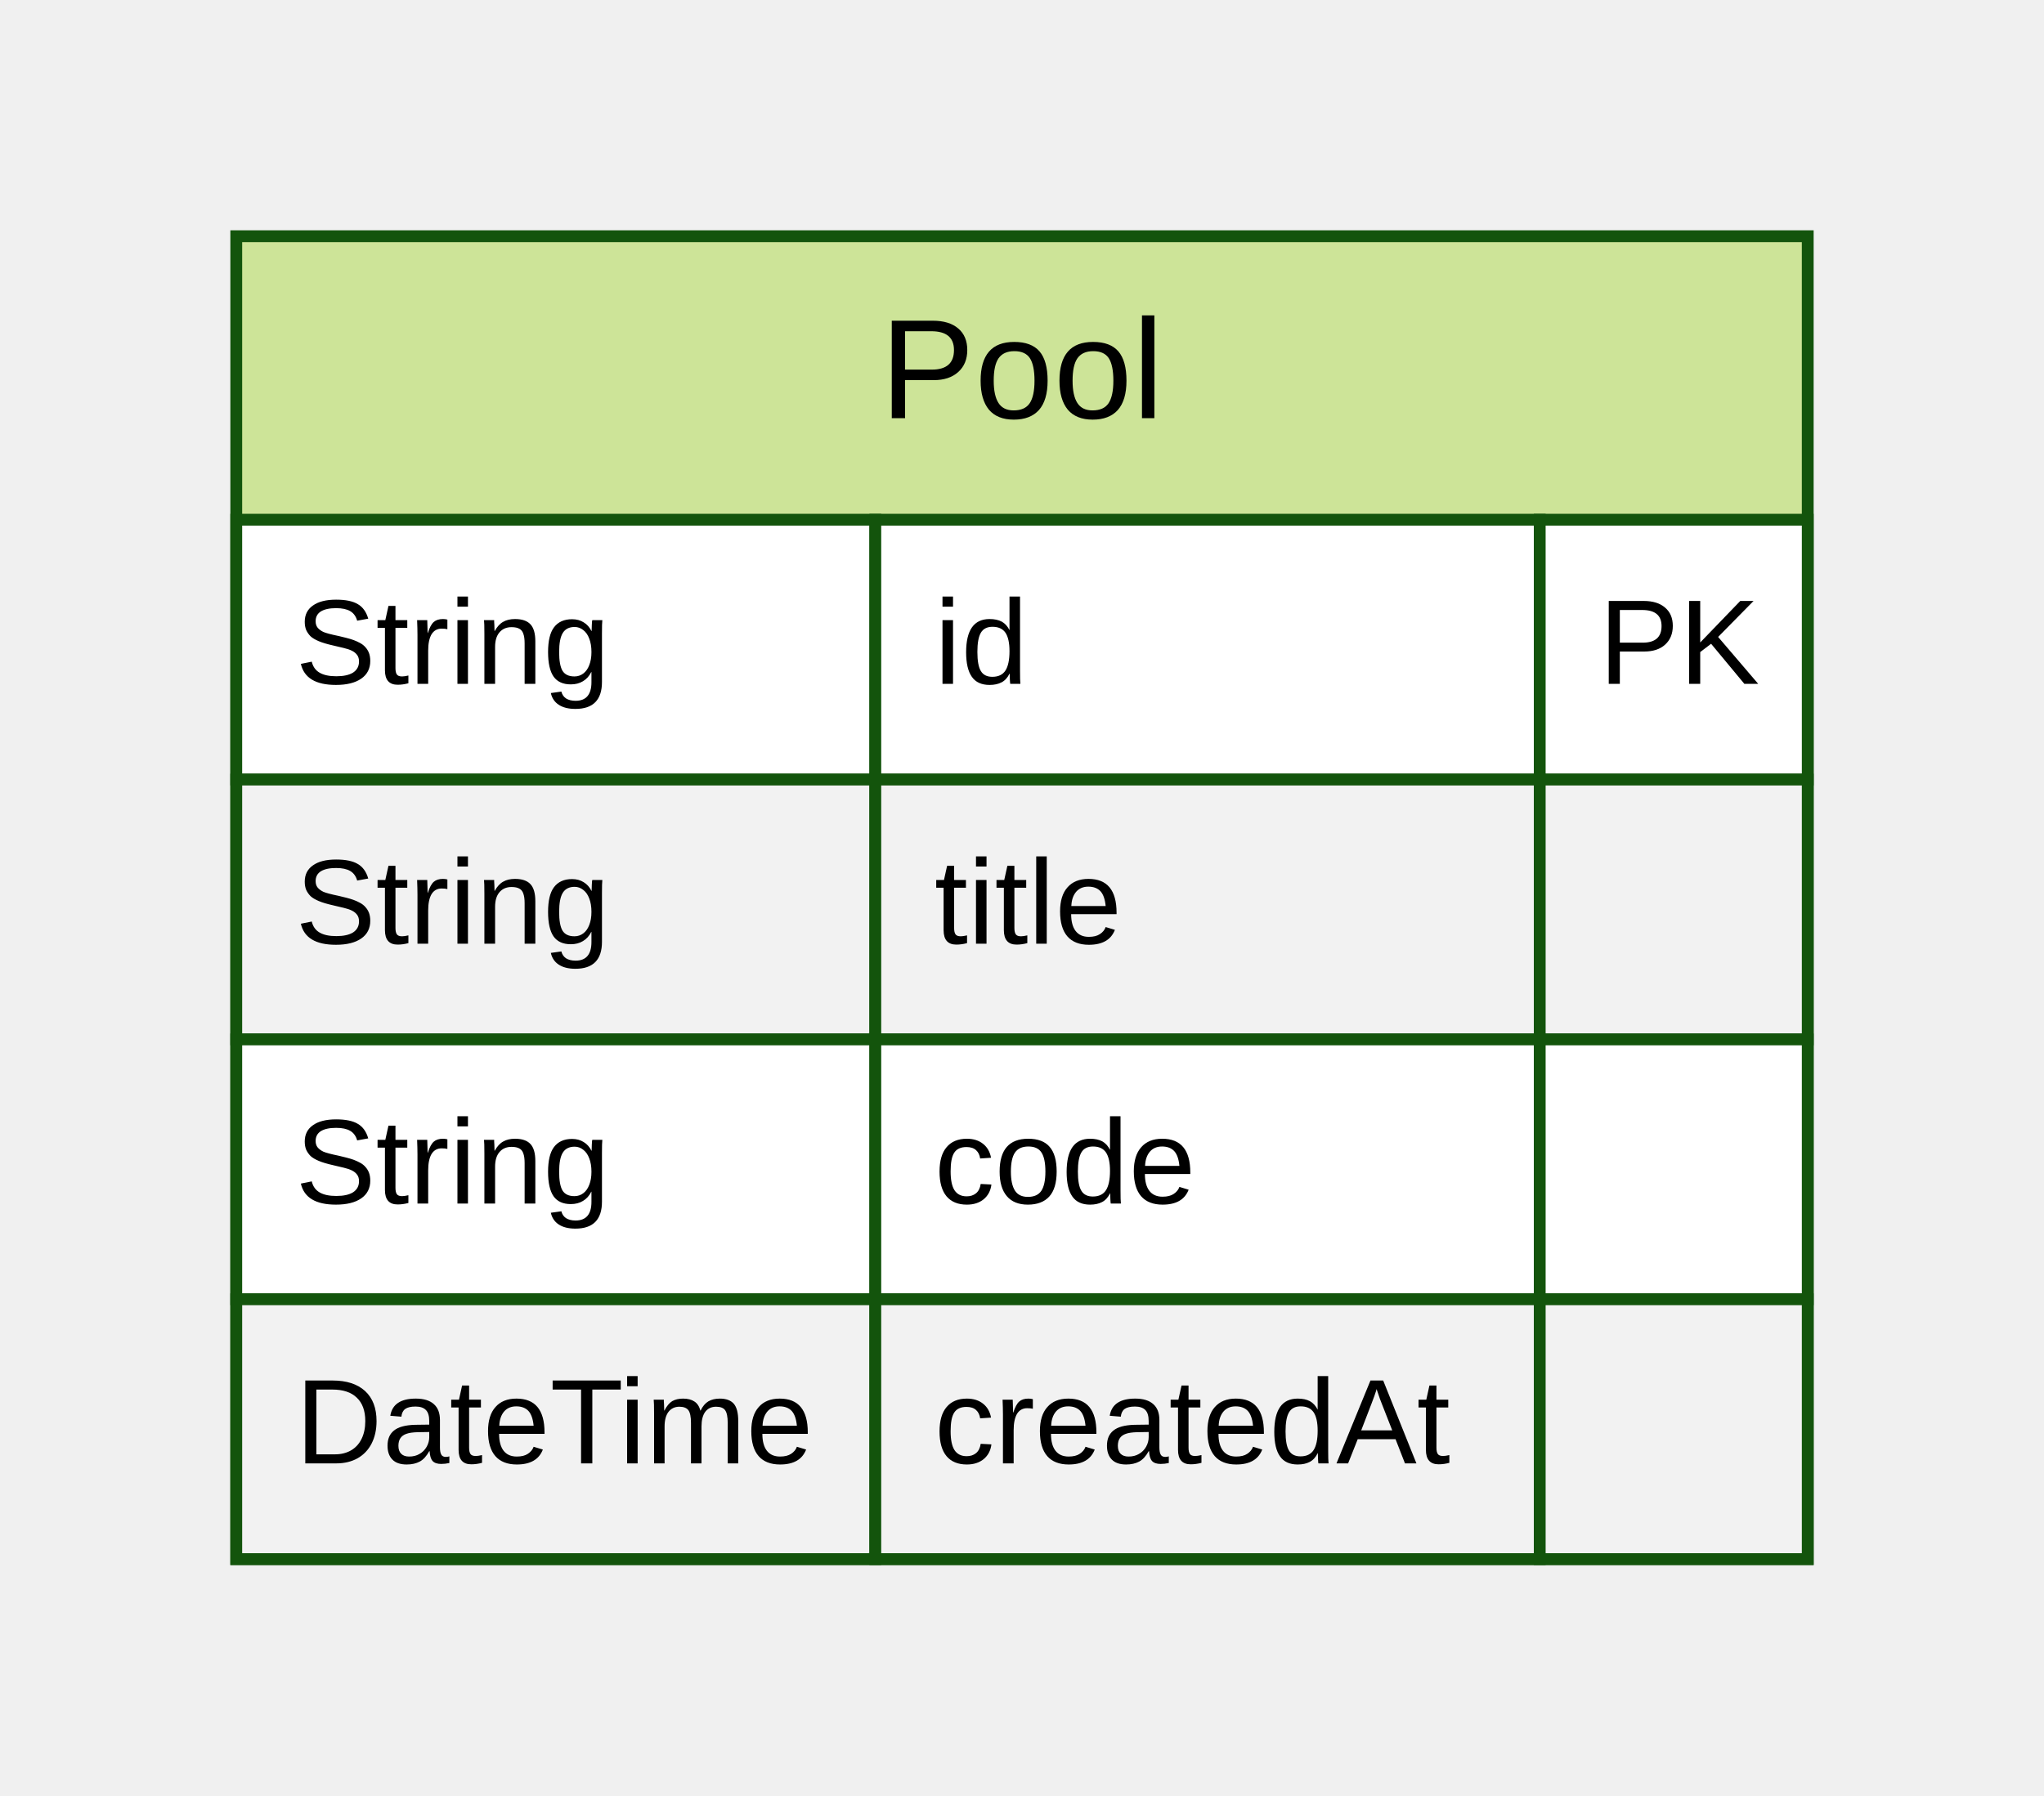
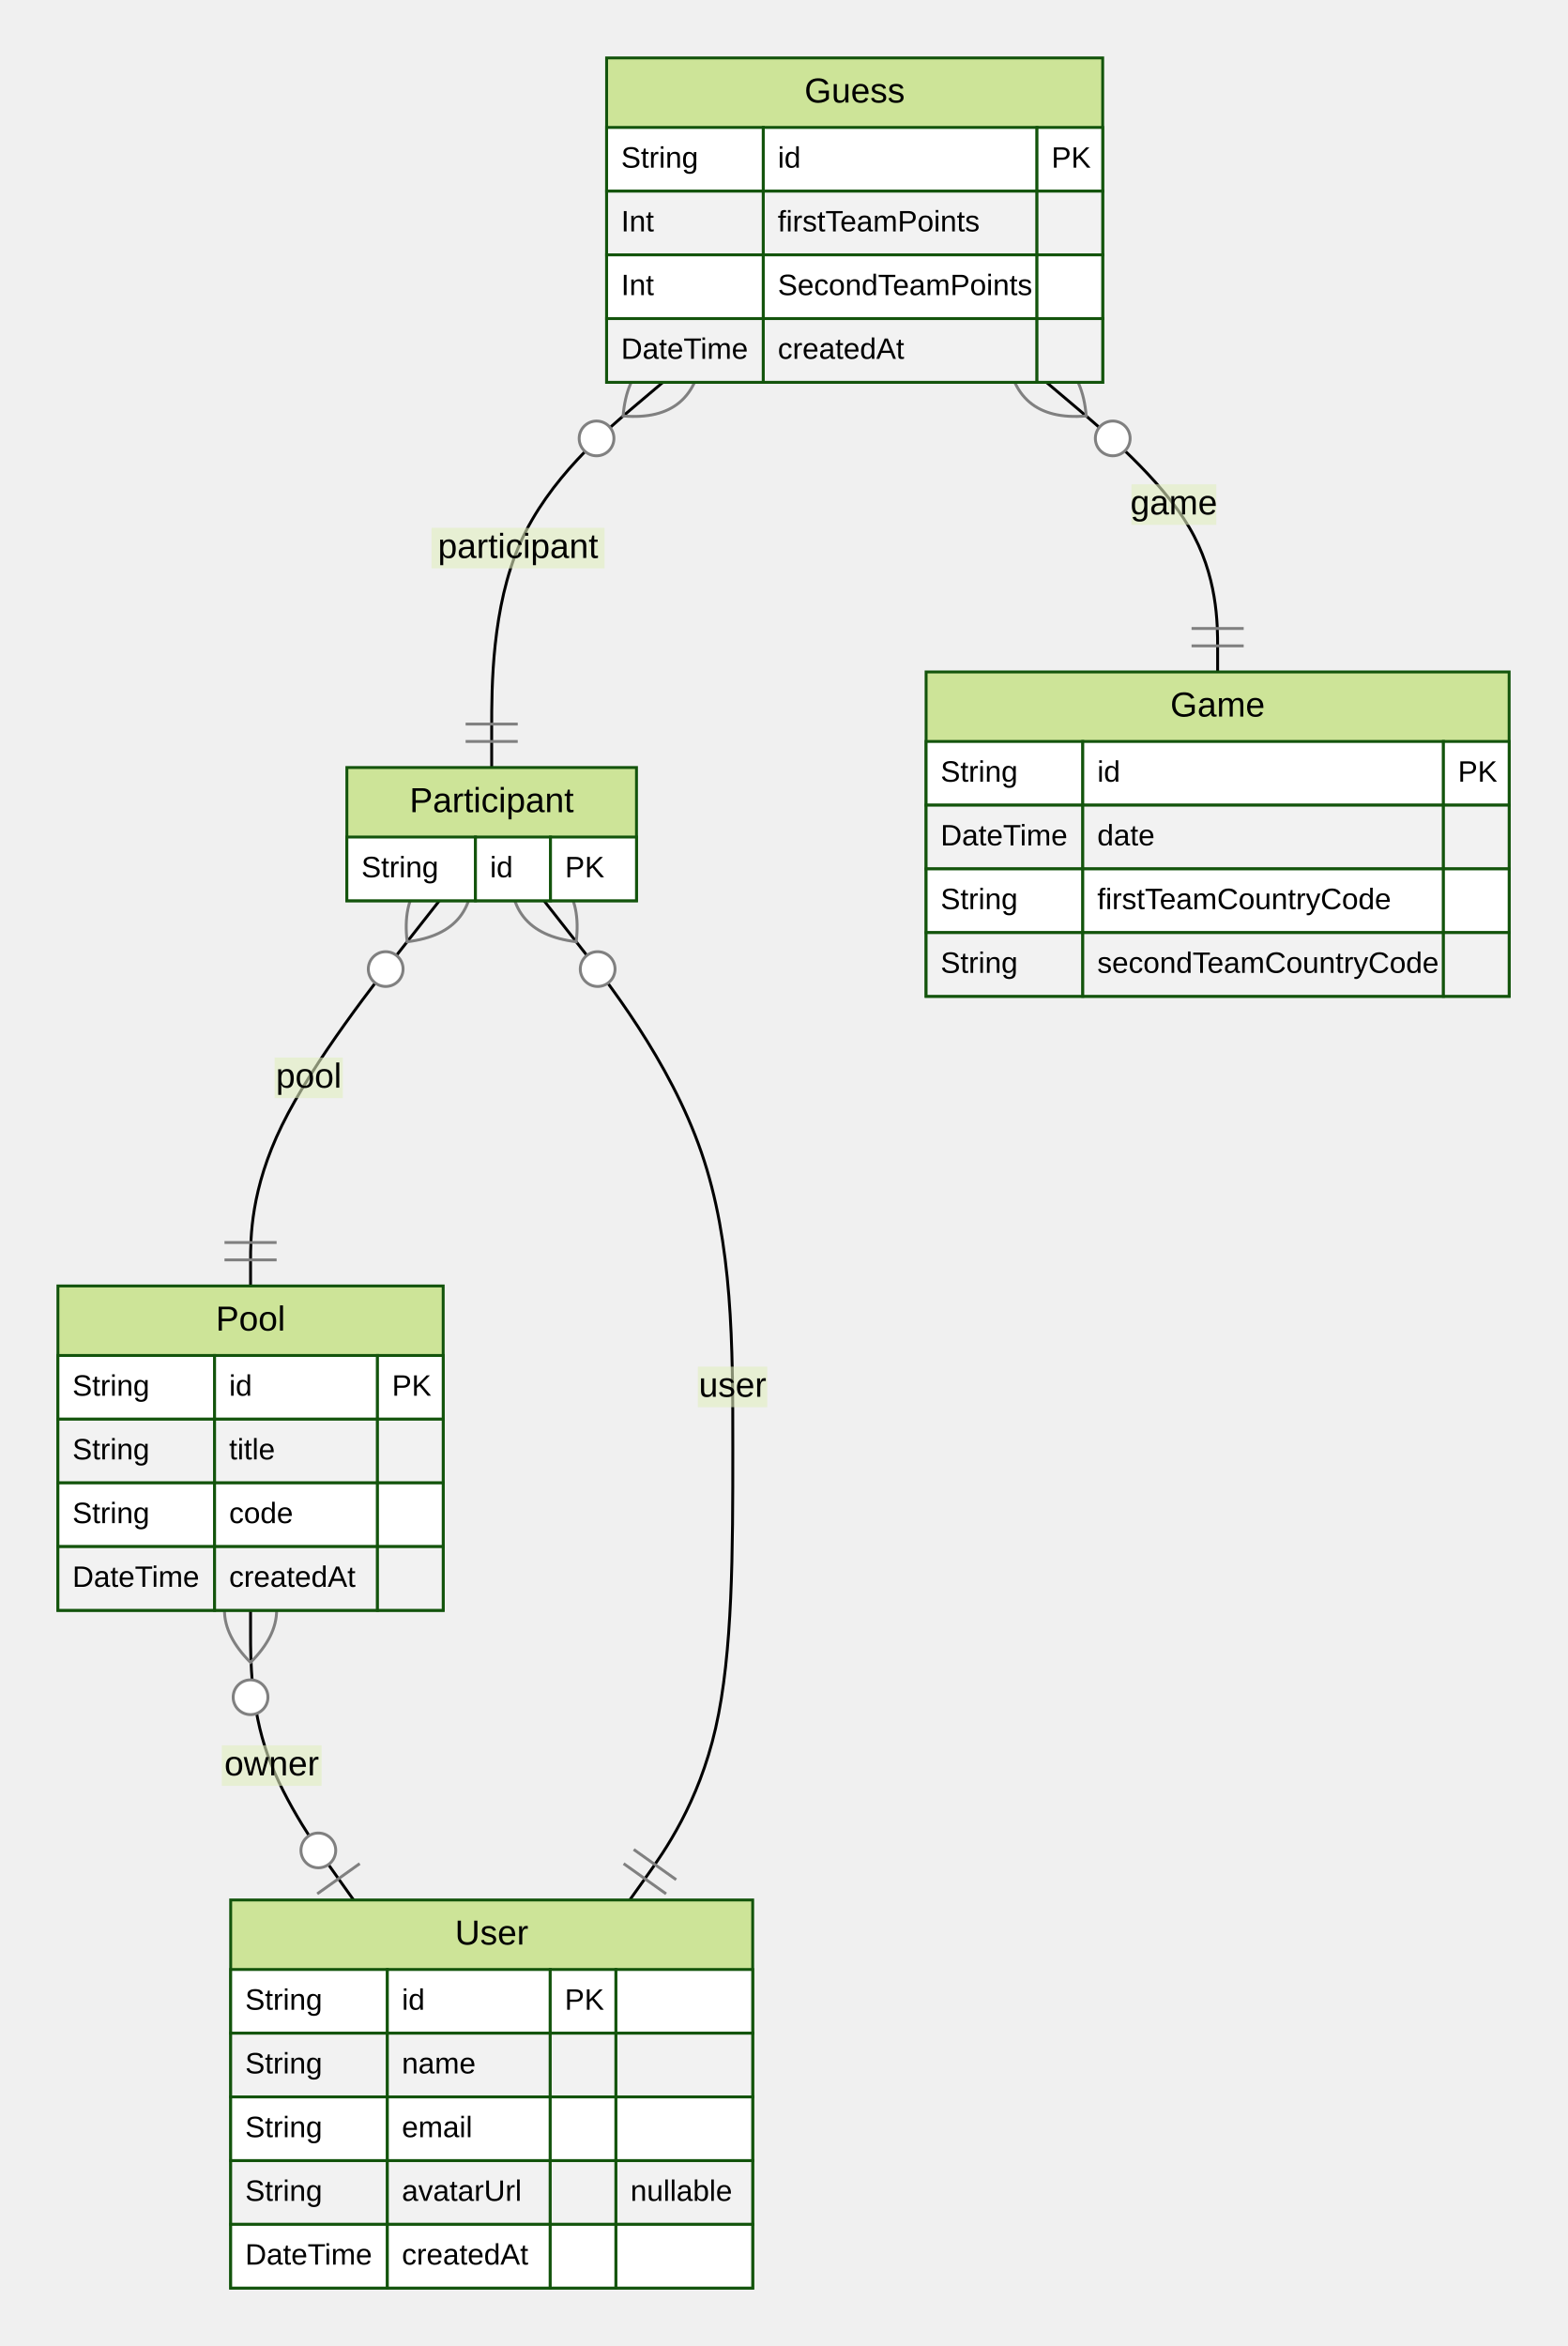
- <svg xmlns="http://www.w3.org/2000/svg" aria-labelledby="chart-title-mermaid-0 chart-desc-mermaid-0" role="img" viewBox="0 0 173.026 152" style="max-width: 173.026px; background-color: white;" width="100%" id="mermaid-0">
+ <svg xmlns="http://www.w3.org/2000/svg" aria-labelledby="chart-title-mermaid-0 chart-desc-mermaid-0" role="img" viewBox="0 0 541.082 810" style="max-width: 541.082px; background-color: white;" width="100%" id="mermaid-0">
  <style>#mermaid-0 {font-family:"trebuchet ms",verdana,arial,sans-serif;font-size:16px;fill:#000000;}#mermaid-0 .error-icon{fill:#552222;}#mermaid-0 .error-text{fill:#552222;stroke:#552222;}#mermaid-0 .edge-thickness-normal{stroke-width:2px;}#mermaid-0 .edge-thickness-thick{stroke-width:3.5px;}#mermaid-0 .edge-pattern-solid{stroke-dasharray:0;}#mermaid-0 .edge-pattern-dashed{stroke-dasharray:3;}#mermaid-0 .edge-pattern-dotted{stroke-dasharray:2;}#mermaid-0 .marker{fill:#000000;stroke:#000000;}#mermaid-0 .marker.cross{stroke:#000000;}#mermaid-0 svg{font-family:"trebuchet ms",verdana,arial,sans-serif;font-size:16px;}#mermaid-0 .entityBox{fill:#cde498;stroke:#13540c;}#mermaid-0 .attributeBoxOdd{fill:#ffffff;stroke:#13540c;}#mermaid-0 .attributeBoxEven{fill:#f2f2f2;stroke:#13540c;}#mermaid-0 .relationshipLabelBox{fill:hsl(78.158, 58.462%, 84.51%);opacity:0.7;background-color:hsl(78.158, 58.462%, 84.51%);}#mermaid-0 .relationshipLabelBox rect{opacity:0.5;}#mermaid-0 .relationshipLine{stroke:#000000;}#mermaid-0 :root{--mermaid-font-family:"trebuchet ms",verdana,arial,sans-serif;}</style>
  <g />
  <defs>
    <marker orient="auto" markerHeight="18" markerWidth="18" refY="9" refX="0" id="ONLY_ONE_START">
      <path d="M9,0 L9,18 M15,0 L15,18" fill="none" stroke="gray" />
    </marker>
  </defs>
  <defs>
    <marker orient="auto" markerHeight="18" markerWidth="18" refY="9" refX="18" id="ONLY_ONE_END">
      <path d="M3,0 L3,18 M9,0 L9,18" fill="none" stroke="gray" />
    </marker>
  </defs>
  <defs>
    <marker orient="auto" markerHeight="18" markerWidth="30" refY="9" refX="0" id="ZERO_OR_ONE_START">
      <circle r="6" cy="9" cx="21" fill="white" stroke="gray" />
      <path d="M9,0 L9,18" fill="none" stroke="gray" />
    </marker>
  </defs>
  <defs>
    <marker orient="auto" markerHeight="18" markerWidth="30" refY="9" refX="30" id="ZERO_OR_ONE_END">
      <circle r="6" cy="9" cx="9" fill="white" stroke="gray" />
      <path d="M21,0 L21,18" fill="none" stroke="gray" />
    </marker>
  </defs>
  <defs>
    <marker orient="auto" markerHeight="36" markerWidth="45" refY="18" refX="18" id="ONE_OR_MORE_START">
      <path d="M0,18 Q 18,0 36,18 Q 18,36 0,18 M42,9 L42,27" fill="none" stroke="gray" />
    </marker>
  </defs>
  <defs>
    <marker orient="auto" markerHeight="36" markerWidth="45" refY="18" refX="27" id="ONE_OR_MORE_END">
      <path d="M3,9 L3,27 M9,18 Q27,0 45,18 Q27,36 9,18" fill="none" stroke="gray" />
    </marker>
  </defs>
  <defs>
    <marker orient="auto" markerHeight="36" markerWidth="57" refY="18" refX="18" id="ZERO_OR_MORE_START">
      <circle r="6" cy="18" cx="48" fill="white" stroke="gray" />
      <path d="M0,18 Q18,0 36,18 Q18,36 0,18" fill="none" stroke="gray" />
    </marker>
  </defs>
  <defs>
    <marker orient="auto" markerHeight="36" markerWidth="57" refY="18" refX="39" id="ZERO_OR_MORE_END">
      <circle r="6" cy="18" cx="9" fill="white" stroke="gray" />
      <path d="M21,18 Q39,0 57,18 Q39,36 21,18" fill="none" stroke="gray" />
    </marker>
  </defs>
-   <g transform="translate(20,20 )" id="Pool">
+   <path marker-start="url(#ZERO_OR_MORE_START)" marker-end="url(#ZERO_OR_ONE_END)" fill="none" stroke="gray" d="M86.513,556L86.513,564.333C86.513,572.667,86.513,589.333,92.443,606C98.373,622.667,110.233,639.333,116.163,647.667L122.093,656" class="er relationshipLine" />
+   <path marker-start="url(#ZERO_OR_MORE_START)" marker-end="url(#ONLY_ONE_END)" fill="none" stroke="gray" d="M187.835,311L198.7,324.833C209.565,338.667,231.296,366.333,242.161,397.833C253.026,429.333,253.026,464.667,253.026,500C253.026,535.333,253.026,570.667,247.096,596.667C241.167,622.667,229.307,639.333,223.377,647.667L217.447,656" class="er relationshipLine" />
+   <path marker-start="url(#ZERO_OR_MORE_START)" marker-end="url(#ONLY_ONE_END)" fill="none" stroke="gray" d="M151.705,311L140.839,324.833C129.974,338.667,108.244,366.333,97.378,388.5C86.513,410.667,86.513,427.333,86.513,435.667L86.513,444" class="er relationshipLine" />
+   <path marker-start="url(#ZERO_OR_MORE_START)" marker-end="url(#ONLY_ONE_END)" fill="none" stroke="gray" d="M228.887,132L219.034,140.333C209.181,148.667,189.476,165.333,179.623,187.5C169.77,209.667,169.77,237.333,169.77,251.167L169.77,265" class="er relationshipLine" />
+   <path marker-start="url(#ZERO_OR_MORE_START)" marker-end="url(#ONLY_ONE_END)" fill="none" stroke="gray" d="M361.309,132L371.162,140.333C381.015,148.667,400.72,165.333,410.573,182C420.426,198.667,420.426,215.333,420.426,223.667L420.426,232" class="er relationshipLine" />
+   <g transform="translate(20,444 )" id="Pool">
    <rect height="112" width="133.026" y="0" x="0" stroke="gray" fill-opacity="100%" fill="honeydew" class="er entityBox" />
    <text transform="translate(66.51321,12)" style="font-family: &quot;trebuchet ms&quot;, verdana, arial, sans-serif;; font-size: 12px" text-anchor="middle" dominant-baseline="middle" y="0" x="0" id="entity-Pool" class="er entityLabel">Pool</text>
    <rect height="22" width="54.096" y="24" x="0" stroke="gray" fill-opacity="100%" fill="honeydew" class="er attributeBoxOdd" />
    <text transform="translate(5,35)" style="font-family: &quot;trebuchet ms&quot;, verdana, arial, sans-serif;; font-size: 10.2px" text-anchor="left" dominant-baseline="middle" y="0" x="0" id="entity-Pool-attr-1-type" class="er entityLabel">String</text>
    <rect height="22" width="56.243" y="24" x="54.096" stroke="gray" fill-opacity="100%" fill="honeydew" class="er attributeBoxOdd" />
    <text transform="translate(59.09555,35)" style="font-family: &quot;trebuchet ms&quot;, verdana, arial, sans-serif;; font-size: 10.2px" text-anchor="left" dominant-baseline="middle" y="0" x="0" id="entity-Pool-attr-1-name" class="er entityLabel">id</text>
    <rect height="22" width="22.688" y="24" x="110.339" stroke="gray" fill-opacity="100%" fill="honeydew" class="er attributeBoxOdd" />
    <text transform="translate(115.3387,35)" style="font-family: &quot;trebuchet ms&quot;, verdana, arial, sans-serif;; font-size: 10.2px" text-anchor="left" dominant-baseline="middle" y="0" x="0" id="entity-Pool-attr-1-key" class="er entityLabel">PK</text>
    <rect height="22" width="54.096" y="46" x="0" stroke="gray" fill-opacity="100%" fill="honeydew" class="er attributeBoxEven" />
    <text transform="translate(5,57)" style="font-family: &quot;trebuchet ms&quot;, verdana, arial, sans-serif;; font-size: 10.2px" text-anchor="left" dominant-baseline="middle" y="0" x="0" id="entity-Pool-attr-2-type" class="er entityLabel">String</text>
    <rect height="22" width="56.243" y="46" x="54.096" stroke="gray" fill-opacity="100%" fill="honeydew" class="er attributeBoxEven" />
    <text transform="translate(59.09555,57)" style="font-family: &quot;trebuchet ms&quot;, verdana, arial, sans-serif;; font-size: 10.2px" text-anchor="left" dominant-baseline="middle" y="0" x="0" id="entity-Pool-attr-2-name" class="er entityLabel">title</text>
    <rect height="22" width="22.688" y="46" x="110.339" stroke="gray" fill-opacity="100%" fill="honeydew" class="er attributeBoxEven" />
    <text transform="translate(115.3387,57)" style="font-family: &quot;trebuchet ms&quot;, verdana, arial, sans-serif;; font-size: 10.2px" text-anchor="left" dominant-baseline="middle" y="0" x="0" id="entity-Pool-attr-2-key" class="er entityLabel" />
    <rect height="22" width="54.096" y="68" x="0" stroke="gray" fill-opacity="100%" fill="honeydew" class="er attributeBoxOdd" />
    <text transform="translate(5,79)" style="font-family: &quot;trebuchet ms&quot;, verdana, arial, sans-serif;; font-size: 10.2px" text-anchor="left" dominant-baseline="middle" y="0" x="0" id="entity-Pool-attr-3-type" class="er entityLabel">String</text>
    <rect height="22" width="56.243" y="68" x="54.096" stroke="gray" fill-opacity="100%" fill="honeydew" class="er attributeBoxOdd" />
    <text transform="translate(59.09555,79)" style="font-family: &quot;trebuchet ms&quot;, verdana, arial, sans-serif;; font-size: 10.2px" text-anchor="left" dominant-baseline="middle" y="0" x="0" id="entity-Pool-attr-3-name" class="er entityLabel">code</text>
    <rect height="22" width="22.688" y="68" x="110.339" stroke="gray" fill-opacity="100%" fill="honeydew" class="er attributeBoxOdd" />
    <text transform="translate(115.3387,79)" style="font-family: &quot;trebuchet ms&quot;, verdana, arial, sans-serif;; font-size: 10.2px" text-anchor="left" dominant-baseline="middle" y="0" x="0" id="entity-Pool-attr-3-key" class="er entityLabel" />
    <rect height="22" width="54.096" y="90" x="0" stroke="gray" fill-opacity="100%" fill="honeydew" class="er attributeBoxEven" />
    <text transform="translate(5,101)" style="font-family: &quot;trebuchet ms&quot;, verdana, arial, sans-serif;; font-size: 10.2px" text-anchor="left" dominant-baseline="middle" y="0" x="0" id="entity-Pool-attr-4-type" class="er entityLabel">DateTime</text>
    <rect height="22" width="56.243" y="90" x="54.096" stroke="gray" fill-opacity="100%" fill="honeydew" class="er attributeBoxEven" />
    <text transform="translate(59.09555,101)" style="font-family: &quot;trebuchet ms&quot;, verdana, arial, sans-serif;; font-size: 10.2px" text-anchor="left" dominant-baseline="middle" y="0" x="0" id="entity-Pool-attr-4-name" class="er entityLabel">createdAt</text>
    <rect height="22" width="22.688" y="90" x="110.339" stroke="gray" fill-opacity="100%" fill="honeydew" class="er attributeBoxEven" />
    <text transform="translate(115.3387,101)" style="font-family: &quot;trebuchet ms&quot;, verdana, arial, sans-serif;; font-size: 10.2px" text-anchor="left" dominant-baseline="middle" y="0" x="0" id="entity-Pool-attr-4-key" class="er entityLabel" />
  </g>
+   <g transform="translate(119.7698,265 )" id="Participant">
+     <rect height="46" width="100" y="0" x="0" stroke="gray" fill-opacity="100%" fill="honeydew" class="er entityBox" />
+     <text transform="translate(50,12)" style="font-family: &quot;trebuchet ms&quot;, verdana, arial, sans-serif;; font-size: 12px" text-anchor="middle" dominant-baseline="middle" y="0" x="0" id="entity-Participant" class="er entityLabel">Participant</text>
+     <rect height="22" width="44.399" y="24" x="0" stroke="gray" fill-opacity="100%" fill="honeydew" class="er attributeBoxOdd" />
+     <text transform="translate(5,35)" style="font-family: &quot;trebuchet ms&quot;, verdana, arial, sans-serif;; font-size: 10.2px" text-anchor="left" dominant-baseline="middle" y="0" x="0" id="entity-Participant-attr-1-type" class="er entityLabel">String</text>
+     <rect height="22" width="25.911" y="24" x="44.399" stroke="gray" fill-opacity="100%" fill="honeydew" class="er attributeBoxOdd" />
+     <text transform="translate(49.39862,35)" style="font-family: &quot;trebuchet ms&quot;, verdana, arial, sans-serif;; font-size: 10.2px" text-anchor="left" dominant-baseline="middle" y="0" x="0" id="entity-Participant-attr-1-name" class="er entityLabel">id</text>
+     <rect height="22" width="29.69" y="24" x="70.31" stroke="gray" fill-opacity="100%" fill="honeydew" class="er attributeBoxOdd" />
+     <text transform="translate(75.30976,35)" style="font-family: &quot;trebuchet ms&quot;, verdana, arial, sans-serif;; font-size: 10.2px" text-anchor="left" dominant-baseline="middle" y="0" x="0" id="entity-Participant-attr-1-key" class="er entityLabel">PK</text>
+   </g>
+   <g transform="translate(79.65034,656 )" id="User">
+     <rect height="134" width="180.239" y="0" x="0" stroke="gray" fill-opacity="100%" fill="honeydew" class="er entityBox" />
+     <text transform="translate(90.11948,12)" style="font-family: &quot;trebuchet ms&quot;, verdana, arial, sans-serif;; font-size: 12px" text-anchor="middle" dominant-baseline="middle" y="0" x="0" id="entity-User" class="er entityLabel">User</text>
+     <rect height="22" width="54.096" y="24" x="0" stroke="gray" fill-opacity="100%" fill="honeydew" class="er attributeBoxOdd" />
+     <text transform="translate(5,35)" style="font-family: &quot;trebuchet ms&quot;, verdana, arial, sans-serif;; font-size: 10.2px" text-anchor="left" dominant-baseline="middle" y="0" x="0" id="entity-User-attr-1-type" class="er entityLabel">String</text>
+     <rect height="22" width="56.243" y="24" x="54.096" stroke="gray" fill-opacity="100%" fill="honeydew" class="er attributeBoxOdd" />
+     <text transform="translate(59.09555,35)" style="font-family: &quot;trebuchet ms&quot;, verdana, arial, sans-serif;; font-size: 10.2px" text-anchor="left" dominant-baseline="middle" y="0" x="0" id="entity-User-attr-1-name" class="er entityLabel">id</text>
+     <rect height="22" width="22.688" y="24" x="110.339" stroke="gray" fill-opacity="100%" fill="honeydew" class="er attributeBoxOdd" />
+     <text transform="translate(115.3387,35)" style="font-family: &quot;trebuchet ms&quot;, verdana, arial, sans-serif;; font-size: 10.2px" text-anchor="left" dominant-baseline="middle" y="0" x="0" id="entity-User-attr-1-key" class="er entityLabel">PK</text>
+     <rect height="22" width="47.213" y="24" x="133.026" stroke="gray" fill-opacity="100%" fill="honeydew" class="er attributeBoxOdd" />
+     <text transform="translate(138.0264,35)" style="font-family: &quot;trebuchet ms&quot;, verdana, arial, sans-serif;; font-size: 10.2px" text-anchor="left" dominant-baseline="middle" y="0" x="0" id="entity-User-attr-1-comment" class="er entityLabel" />
+     <rect height="22" width="54.096" y="46" x="0" stroke="gray" fill-opacity="100%" fill="honeydew" class="er attributeBoxEven" />
+     <text transform="translate(5,57)" style="font-family: &quot;trebuchet ms&quot;, verdana, arial, sans-serif;; font-size: 10.2px" text-anchor="left" dominant-baseline="middle" y="0" x="0" id="entity-User-attr-2-type" class="er entityLabel">String</text>
+     <rect height="22" width="56.243" y="46" x="54.096" stroke="gray" fill-opacity="100%" fill="honeydew" class="er attributeBoxEven" />
+     <text transform="translate(59.09555,57)" style="font-family: &quot;trebuchet ms&quot;, verdana, arial, sans-serif;; font-size: 10.2px" text-anchor="left" dominant-baseline="middle" y="0" x="0" id="entity-User-attr-2-name" class="er entityLabel">name</text>
+     <rect height="22" width="22.688" y="46" x="110.339" stroke="gray" fill-opacity="100%" fill="honeydew" class="er attributeBoxEven" />
+     <text transform="translate(115.3387,57)" style="font-family: &quot;trebuchet ms&quot;, verdana, arial, sans-serif;; font-size: 10.2px" text-anchor="left" dominant-baseline="middle" y="0" x="0" id="entity-User-attr-2-key" class="er entityLabel" />
+     <rect height="22" width="47.213" y="46" x="133.026" stroke="gray" fill-opacity="100%" fill="honeydew" class="er attributeBoxEven" />
+     <text transform="translate(138.0264,57)" style="font-family: &quot;trebuchet ms&quot;, verdana, arial, sans-serif;; font-size: 10.2px" text-anchor="left" dominant-baseline="middle" y="0" x="0" id="entity-User-attr-2-comment" class="er entityLabel" />
+     <rect height="22" width="54.096" y="68" x="0" stroke="gray" fill-opacity="100%" fill="honeydew" class="er attributeBoxOdd" />
+     <text transform="translate(5,79)" style="font-family: &quot;trebuchet ms&quot;, verdana, arial, sans-serif;; font-size: 10.2px" text-anchor="left" dominant-baseline="middle" y="0" x="0" id="entity-User-attr-3-type" class="er entityLabel">String</text>
+     <rect height="22" width="56.243" y="68" x="54.096" stroke="gray" fill-opacity="100%" fill="honeydew" class="er attributeBoxOdd" />
+     <text transform="translate(59.09555,79)" style="font-family: &quot;trebuchet ms&quot;, verdana, arial, sans-serif;; font-size: 10.2px" text-anchor="left" dominant-baseline="middle" y="0" x="0" id="entity-User-attr-3-name" class="er entityLabel">email</text>
+     <rect height="22" width="22.688" y="68" x="110.339" stroke="gray" fill-opacity="100%" fill="honeydew" class="er attributeBoxOdd" />
+     <text transform="translate(115.3387,79)" style="font-family: &quot;trebuchet ms&quot;, verdana, arial, sans-serif;; font-size: 10.2px" text-anchor="left" dominant-baseline="middle" y="0" x="0" id="entity-User-attr-3-key" class="er entityLabel" />
+     <rect height="22" width="47.213" y="68" x="133.026" stroke="gray" fill-opacity="100%" fill="honeydew" class="er attributeBoxOdd" />
+     <text transform="translate(138.0264,79)" style="font-family: &quot;trebuchet ms&quot;, verdana, arial, sans-serif;; font-size: 10.2px" text-anchor="left" dominant-baseline="middle" y="0" x="0" id="entity-User-attr-3-comment" class="er entityLabel" />
+     <rect height="22" width="54.096" y="90" x="0" stroke="gray" fill-opacity="100%" fill="honeydew" class="er attributeBoxEven" />
+     <text transform="translate(5,101)" style="font-family: &quot;trebuchet ms&quot;, verdana, arial, sans-serif;; font-size: 10.2px" text-anchor="left" dominant-baseline="middle" y="0" x="0" id="entity-User-attr-4-type" class="er entityLabel">String</text>
+     <rect height="22" width="56.243" y="90" x="54.096" stroke="gray" fill-opacity="100%" fill="honeydew" class="er attributeBoxEven" />
+     <text transform="translate(59.09555,101)" style="font-family: &quot;trebuchet ms&quot;, verdana, arial, sans-serif;; font-size: 10.2px" text-anchor="left" dominant-baseline="middle" y="0" x="0" id="entity-User-attr-4-name" class="er entityLabel">avatarUrl</text>
+     <rect height="22" width="22.688" y="90" x="110.339" stroke="gray" fill-opacity="100%" fill="honeydew" class="er attributeBoxEven" />
+     <text transform="translate(115.3387,101)" style="font-family: &quot;trebuchet ms&quot;, verdana, arial, sans-serif;; font-size: 10.2px" text-anchor="left" dominant-baseline="middle" y="0" x="0" id="entity-User-attr-4-key" class="er entityLabel" />
+     <rect height="22" width="47.213" y="90" x="133.026" stroke="gray" fill-opacity="100%" fill="honeydew" class="er attributeBoxEven" />
+     <text transform="translate(138.0264,101)" style="font-family: &quot;trebuchet ms&quot;, verdana, arial, sans-serif;; font-size: 10.2px" text-anchor="left" dominant-baseline="middle" y="0" x="0" id="entity-User-attr-4-comment" class="er entityLabel">nullable</text>
+     <rect height="22" width="54.096" y="112" x="0" stroke="gray" fill-opacity="100%" fill="honeydew" class="er attributeBoxOdd" />
+     <text transform="translate(5,123)" style="font-family: &quot;trebuchet ms&quot;, verdana, arial, sans-serif;; font-size: 10.2px" text-anchor="left" dominant-baseline="middle" y="0" x="0" id="entity-User-attr-5-type" class="er entityLabel">DateTime</text>
+     <rect height="22" width="56.243" y="112" x="54.096" stroke="gray" fill-opacity="100%" fill="honeydew" class="er attributeBoxOdd" />
+     <text transform="translate(59.09555,123)" style="font-family: &quot;trebuchet ms&quot;, verdana, arial, sans-serif;; font-size: 10.2px" text-anchor="left" dominant-baseline="middle" y="0" x="0" id="entity-User-attr-5-name" class="er entityLabel">createdAt</text>
+     <rect height="22" width="22.688" y="112" x="110.339" stroke="gray" fill-opacity="100%" fill="honeydew" class="er attributeBoxOdd" />
+     <text transform="translate(115.3387,123)" style="font-family: &quot;trebuchet ms&quot;, verdana, arial, sans-serif;; font-size: 10.2px" text-anchor="left" dominant-baseline="middle" y="0" x="0" id="entity-User-attr-5-key" class="er entityLabel" />
+     <rect height="22" width="47.213" y="112" x="133.026" stroke="gray" fill-opacity="100%" fill="honeydew" class="er attributeBoxOdd" />
+     <text transform="translate(138.0264,123)" style="font-family: &quot;trebuchet ms&quot;, verdana, arial, sans-serif;; font-size: 10.2px" text-anchor="left" dominant-baseline="middle" y="0" x="0" id="entity-User-attr-5-comment" class="er entityLabel" />
+   </g>
+   <g transform="translate(319.7698,232 )" id="Game">
+     <rect height="112" width="201.312" y="0" x="0" stroke="gray" fill-opacity="100%" fill="honeydew" class="er entityBox" />
+     <text transform="translate(100.6562,12)" style="font-family: &quot;trebuchet ms&quot;, verdana, arial, sans-serif;; font-size: 12px" text-anchor="middle" dominant-baseline="middle" y="0" x="0" id="entity-Game" class="er entityLabel">Game</text>
+     <rect height="22" width="54.096" y="24" x="0" stroke="gray" fill-opacity="100%" fill="honeydew" class="er attributeBoxOdd" />
+     <text transform="translate(5,35)" style="font-family: &quot;trebuchet ms&quot;, verdana, arial, sans-serif;; font-size: 10.2px" text-anchor="left" dominant-baseline="middle" y="0" x="0" id="entity-Game-attr-1-type" class="er entityLabel">String</text>
+     <rect height="22" width="124.529" y="24" x="54.096" stroke="gray" fill-opacity="100%" fill="honeydew" class="er attributeBoxOdd" />
+     <text transform="translate(59.09555,35)" style="font-family: &quot;trebuchet ms&quot;, verdana, arial, sans-serif;; font-size: 10.2px" text-anchor="left" dominant-baseline="middle" y="0" x="0" id="entity-Game-attr-1-name" class="er entityLabel">id</text>
+     <rect height="22" width="22.688" y="24" x="178.625" stroke="gray" fill-opacity="100%" fill="honeydew" class="er attributeBoxOdd" />
+     <text transform="translate(183.6248,35)" style="font-family: &quot;trebuchet ms&quot;, verdana, arial, sans-serif;; font-size: 10.2px" text-anchor="left" dominant-baseline="middle" y="0" x="0" id="entity-Game-attr-1-key" class="er entityLabel">PK</text>
+     <rect height="22" width="54.096" y="46" x="0" stroke="gray" fill-opacity="100%" fill="honeydew" class="er attributeBoxEven" />
+     <text transform="translate(5,57)" style="font-family: &quot;trebuchet ms&quot;, verdana, arial, sans-serif;; font-size: 10.2px" text-anchor="left" dominant-baseline="middle" y="0" x="0" id="entity-Game-attr-2-type" class="er entityLabel">DateTime</text>
+     <rect height="22" width="124.529" y="46" x="54.096" stroke="gray" fill-opacity="100%" fill="honeydew" class="er attributeBoxEven" />
+     <text transform="translate(59.09555,57)" style="font-family: &quot;trebuchet ms&quot;, verdana, arial, sans-serif;; font-size: 10.2px" text-anchor="left" dominant-baseline="middle" y="0" x="0" id="entity-Game-attr-2-name" class="er entityLabel">date</text>
+     <rect height="22" width="22.688" y="46" x="178.625" stroke="gray" fill-opacity="100%" fill="honeydew" class="er attributeBoxEven" />
+     <text transform="translate(183.6248,57)" style="font-family: &quot;trebuchet ms&quot;, verdana, arial, sans-serif;; font-size: 10.2px" text-anchor="left" dominant-baseline="middle" y="0" x="0" id="entity-Game-attr-2-key" class="er entityLabel" />
+     <rect height="22" width="54.096" y="68" x="0" stroke="gray" fill-opacity="100%" fill="honeydew" class="er attributeBoxOdd" />
+     <text transform="translate(5,79)" style="font-family: &quot;trebuchet ms&quot;, verdana, arial, sans-serif;; font-size: 10.2px" text-anchor="left" dominant-baseline="middle" y="0" x="0" id="entity-Game-attr-3-type" class="er entityLabel">String</text>
+     <rect height="22" width="124.529" y="68" x="54.096" stroke="gray" fill-opacity="100%" fill="honeydew" class="er attributeBoxOdd" />
+     <text transform="translate(59.09555,79)" style="font-family: &quot;trebuchet ms&quot;, verdana, arial, sans-serif;; font-size: 10.2px" text-anchor="left" dominant-baseline="middle" y="0" x="0" id="entity-Game-attr-3-name" class="er entityLabel">firstTeamCountryCode</text>
+     <rect height="22" width="22.688" y="68" x="178.625" stroke="gray" fill-opacity="100%" fill="honeydew" class="er attributeBoxOdd" />
+     <text transform="translate(183.6248,79)" style="font-family: &quot;trebuchet ms&quot;, verdana, arial, sans-serif;; font-size: 10.2px" text-anchor="left" dominant-baseline="middle" y="0" x="0" id="entity-Game-attr-3-key" class="er entityLabel" />
+     <rect height="22" width="54.096" y="90" x="0" stroke="gray" fill-opacity="100%" fill="honeydew" class="er attributeBoxEven" />
+     <text transform="translate(5,101)" style="font-family: &quot;trebuchet ms&quot;, verdana, arial, sans-serif;; font-size: 10.2px" text-anchor="left" dominant-baseline="middle" y="0" x="0" id="entity-Game-attr-4-type" class="er entityLabel">String</text>
+     <rect height="22" width="124.529" y="90" x="54.096" stroke="gray" fill-opacity="100%" fill="honeydew" class="er attributeBoxEven" />
+     <text transform="translate(59.09555,101)" style="font-family: &quot;trebuchet ms&quot;, verdana, arial, sans-serif;; font-size: 10.2px" text-anchor="left" dominant-baseline="middle" y="0" x="0" id="entity-Game-attr-4-name" class="er entityLabel">secondTeamCountryCode</text>
+     <rect height="22" width="22.688" y="90" x="178.625" stroke="gray" fill-opacity="100%" fill="honeydew" class="er attributeBoxEven" />
+     <text transform="translate(183.6248,101)" style="font-family: &quot;trebuchet ms&quot;, verdana, arial, sans-serif;; font-size: 10.2px" text-anchor="left" dominant-baseline="middle" y="0" x="0" id="entity-Game-attr-4-key" class="er entityLabel" />
+   </g>
+   <g transform="translate(209.4573,20 )" id="Guess">
+     <rect height="112" width="171.281" y="0" x="0" stroke="gray" fill-opacity="100%" fill="honeydew" class="er entityBox" />
+     <text transform="translate(85.64068,12)" style="font-family: &quot;trebuchet ms&quot;, verdana, arial, sans-serif;; font-size: 12px" text-anchor="middle" dominant-baseline="middle" y="0" x="0" id="entity-Guess" class="er entityLabel">Guess</text>
+     <rect height="22" width="54.096" y="24" x="0" stroke="gray" fill-opacity="100%" fill="honeydew" class="er attributeBoxOdd" />
+     <text transform="translate(5,35)" style="font-family: &quot;trebuchet ms&quot;, verdana, arial, sans-serif;; font-size: 10.2px" text-anchor="left" dominant-baseline="middle" y="0" x="0" id="entity-Guess-attr-1-type" class="er entityLabel">String</text>
+     <rect height="22" width="94.498" y="24" x="54.096" stroke="gray" fill-opacity="100%" fill="honeydew" class="er attributeBoxOdd" />
+     <text transform="translate(59.09555,35)" style="font-family: &quot;trebuchet ms&quot;, verdana, arial, sans-serif;; font-size: 10.2px" text-anchor="left" dominant-baseline="middle" y="0" x="0" id="entity-Guess-attr-1-name" class="er entityLabel">id</text>
+     <rect height="22" width="22.688" y="24" x="148.594" stroke="gray" fill-opacity="100%" fill="honeydew" class="er attributeBoxOdd" />
+     <text transform="translate(153.5937,35)" style="font-family: &quot;trebuchet ms&quot;, verdana, arial, sans-serif;; font-size: 10.2px" text-anchor="left" dominant-baseline="middle" y="0" x="0" id="entity-Guess-attr-1-key" class="er entityLabel">PK</text>
+     <rect height="22" width="54.096" y="46" x="0" stroke="gray" fill-opacity="100%" fill="honeydew" class="er attributeBoxEven" />
+     <text transform="translate(5,57)" style="font-family: &quot;trebuchet ms&quot;, verdana, arial, sans-serif;; font-size: 10.2px" text-anchor="left" dominant-baseline="middle" y="0" x="0" id="entity-Guess-attr-2-type" class="er entityLabel">Int</text>
+     <rect height="22" width="94.498" y="46" x="54.096" stroke="gray" fill-opacity="100%" fill="honeydew" class="er attributeBoxEven" />
+     <text transform="translate(59.09555,57)" style="font-family: &quot;trebuchet ms&quot;, verdana, arial, sans-serif;; font-size: 10.2px" text-anchor="left" dominant-baseline="middle" y="0" x="0" id="entity-Guess-attr-2-name" class="er entityLabel">firstTeamPoints</text>
+     <rect height="22" width="22.688" y="46" x="148.594" stroke="gray" fill-opacity="100%" fill="honeydew" class="er attributeBoxEven" />
+     <text transform="translate(153.5937,57)" style="font-family: &quot;trebuchet ms&quot;, verdana, arial, sans-serif;; font-size: 10.2px" text-anchor="left" dominant-baseline="middle" y="0" x="0" id="entity-Guess-attr-2-key" class="er entityLabel" />
+     <rect height="22" width="54.096" y="68" x="0" stroke="gray" fill-opacity="100%" fill="honeydew" class="er attributeBoxOdd" />
+     <text transform="translate(5,79)" style="font-family: &quot;trebuchet ms&quot;, verdana, arial, sans-serif;; font-size: 10.2px" text-anchor="left" dominant-baseline="middle" y="0" x="0" id="entity-Guess-attr-3-type" class="er entityLabel">Int</text>
+     <rect height="22" width="94.498" y="68" x="54.096" stroke="gray" fill-opacity="100%" fill="honeydew" class="er attributeBoxOdd" />
+     <text transform="translate(59.09555,79)" style="font-family: &quot;trebuchet ms&quot;, verdana, arial, sans-serif;; font-size: 10.2px" text-anchor="left" dominant-baseline="middle" y="0" x="0" id="entity-Guess-attr-3-name" class="er entityLabel">SecondTeamPoints</text>
+     <rect height="22" width="22.688" y="68" x="148.594" stroke="gray" fill-opacity="100%" fill="honeydew" class="er attributeBoxOdd" />
+     <text transform="translate(153.5937,79)" style="font-family: &quot;trebuchet ms&quot;, verdana, arial, sans-serif;; font-size: 10.2px" text-anchor="left" dominant-baseline="middle" y="0" x="0" id="entity-Guess-attr-3-key" class="er entityLabel" />
+     <rect height="22" width="54.096" y="90" x="0" stroke="gray" fill-opacity="100%" fill="honeydew" class="er attributeBoxEven" />
+     <text transform="translate(5,101)" style="font-family: &quot;trebuchet ms&quot;, verdana, arial, sans-serif;; font-size: 10.2px" text-anchor="left" dominant-baseline="middle" y="0" x="0" id="entity-Guess-attr-4-type" class="er entityLabel">DateTime</text>
+     <rect height="22" width="94.498" y="90" x="54.096" stroke="gray" fill-opacity="100%" fill="honeydew" class="er attributeBoxEven" />
+     <text transform="translate(59.09555,101)" style="font-family: &quot;trebuchet ms&quot;, verdana, arial, sans-serif;; font-size: 10.2px" text-anchor="left" dominant-baseline="middle" y="0" x="0" id="entity-Guess-attr-4-name" class="er entityLabel">createdAt</text>
+     <rect height="22" width="22.688" y="90" x="148.594" stroke="gray" fill-opacity="100%" fill="honeydew" class="er attributeBoxEven" />
+     <text transform="translate(153.5937,101)" style="font-family: &quot;trebuchet ms&quot;, verdana, arial, sans-serif;; font-size: 10.2px" text-anchor="left" dominant-baseline="middle" y="0" x="0" id="entity-Guess-attr-4-key" class="er entityLabel" />
+   </g>
+   <rect fill-opacity="85%" fill="white" height="14" width="34.471" y="602.592" x="76.574" class="er relationshipLabelBox" />
+   <text style="font-family: &quot;trebuchet ms&quot;, verdana, arial, sans-serif;; font-size: 12px" dominant-baseline="middle" text-anchor="middle" y="609.592" x="93.81" id="rel1" class="er relationshipLabel">owner</text>
+   <rect fill-opacity="85%" fill="white" height="14" width="23.959" y="471.862" x="240.96" class="er relationshipLabelBox" />
+   <text style="font-family: &quot;trebuchet ms&quot;, verdana, arial, sans-serif;; font-size: 12px" dominant-baseline="middle" text-anchor="middle" y="478.862" x="252.94" id="rel2" class="er relationshipLabel">user</text>
+   <rect fill-opacity="85%" fill="white" height="14" width="23.564" y="365.133" x="94.824" class="er relationshipLabelBox" />
+   <text style="font-family: &quot;trebuchet ms&quot;, verdana, arial, sans-serif;; font-size: 12px" dominant-baseline="middle" text-anchor="middle" y="372.133" x="106.606" id="rel3" class="er relationshipLabel">pool</text>
+   <rect fill-opacity="85%" fill="white" height="14" width="59.744" y="182.256" x="148.995" class="er relationshipLabelBox" />
+   <text style="font-family: &quot;trebuchet ms&quot;, verdana, arial, sans-serif;; font-size: 12px" dominant-baseline="middle" text-anchor="middle" y="189.256" x="178.867" id="rel4" class="er relationshipLabel">participant</text>
+   <rect fill-opacity="85%" fill="white" height="14" width="29.289" y="167.222" x="390.665" class="er relationshipLabelBox" />
+   <text style="font-family: &quot;trebuchet ms&quot;, verdana, arial, sans-serif;; font-size: 12px" dominant-baseline="middle" text-anchor="middle" y="174.222" x="405.31" id="rel5" class="er relationshipLabel">game</text>
</svg>
